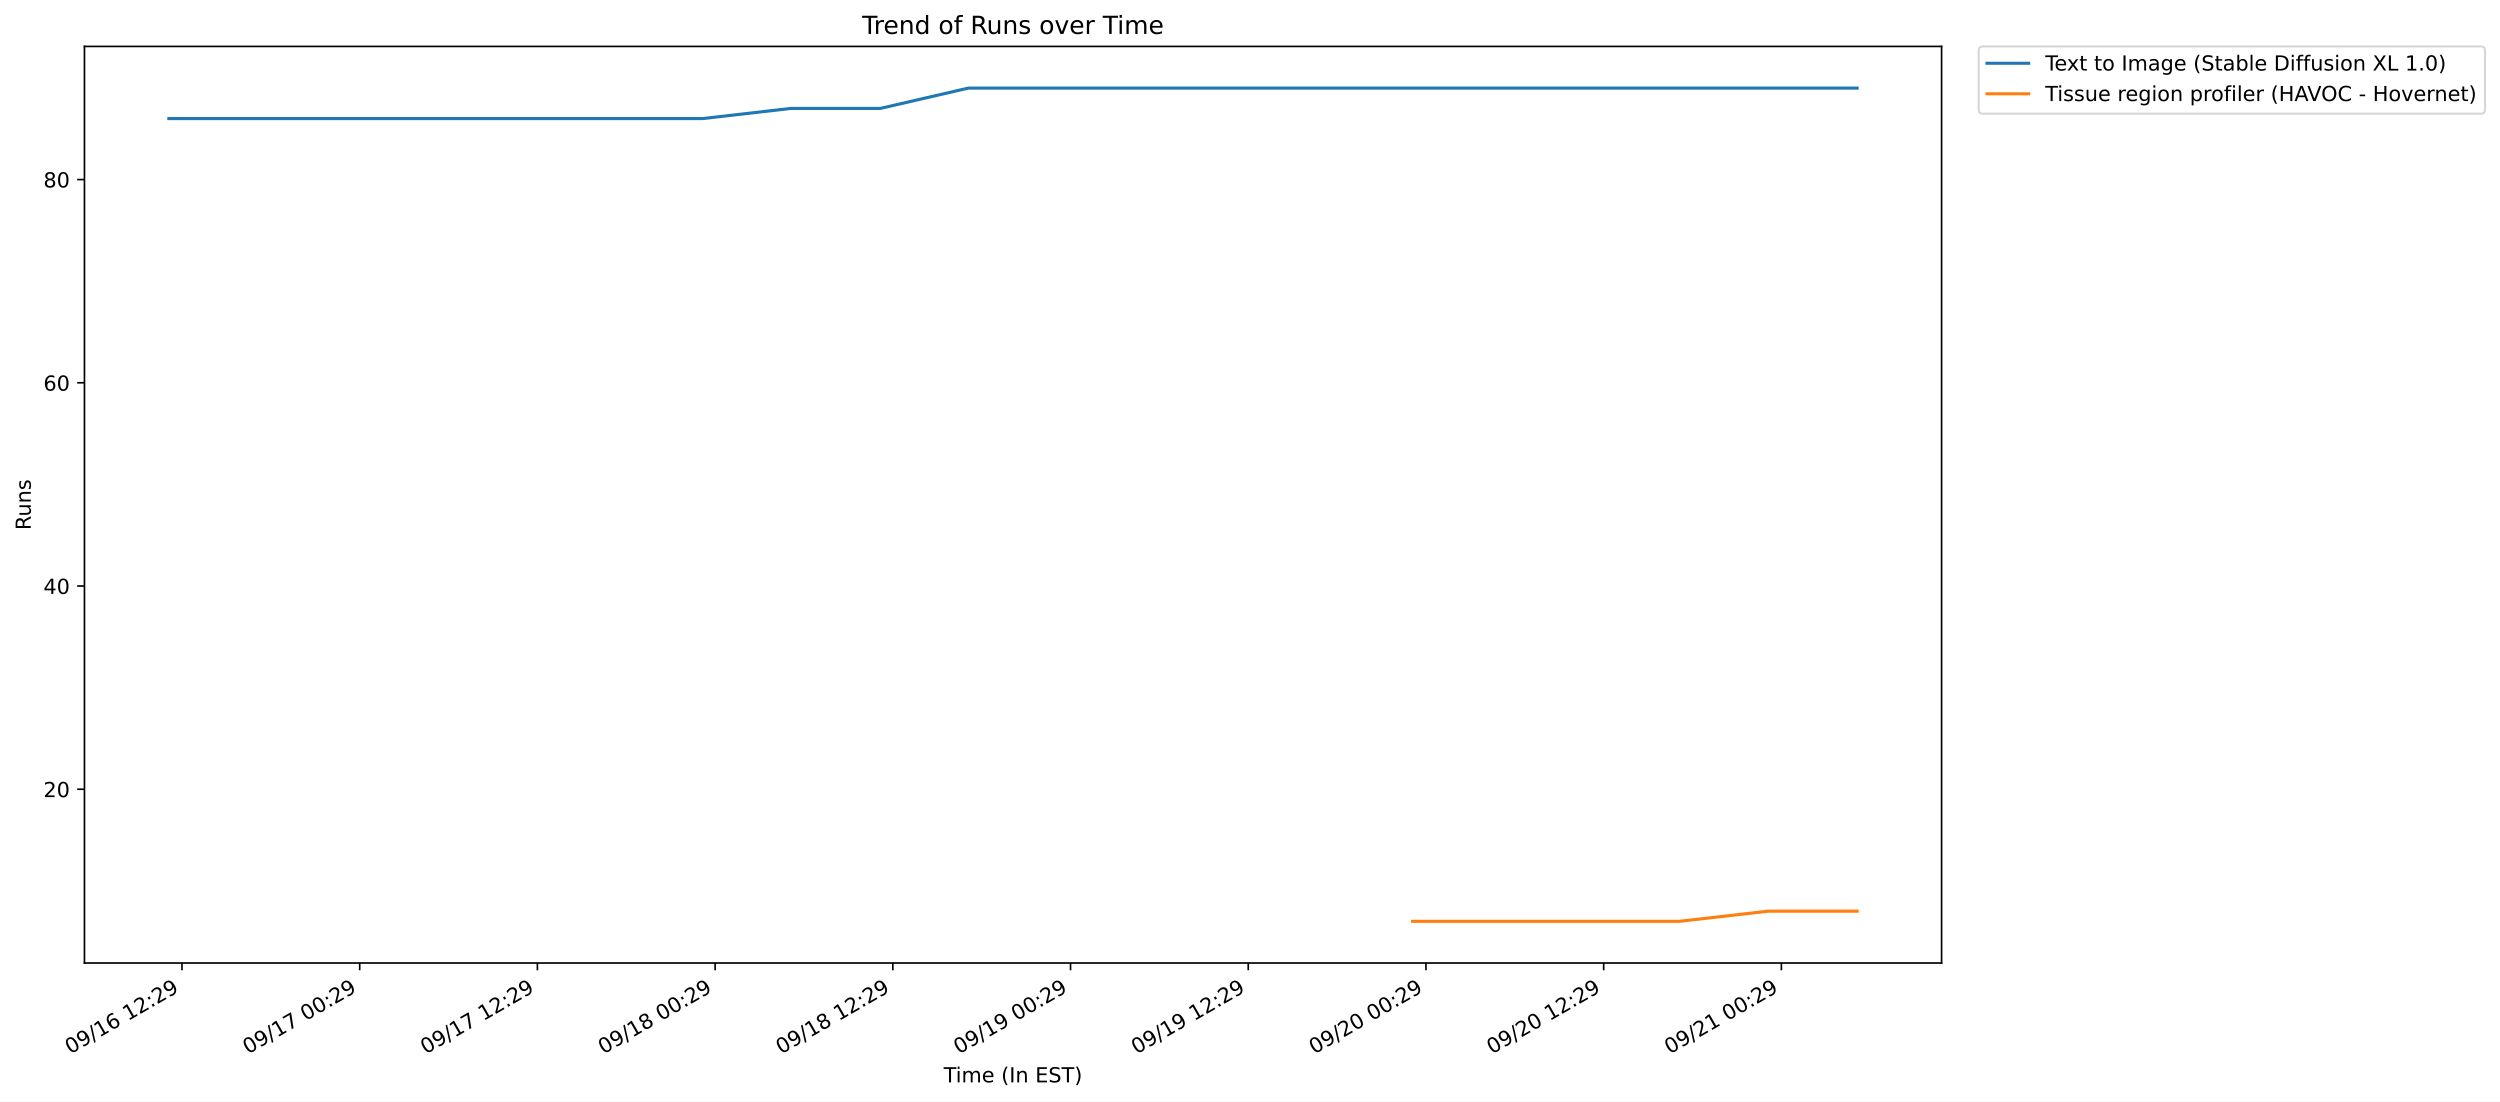
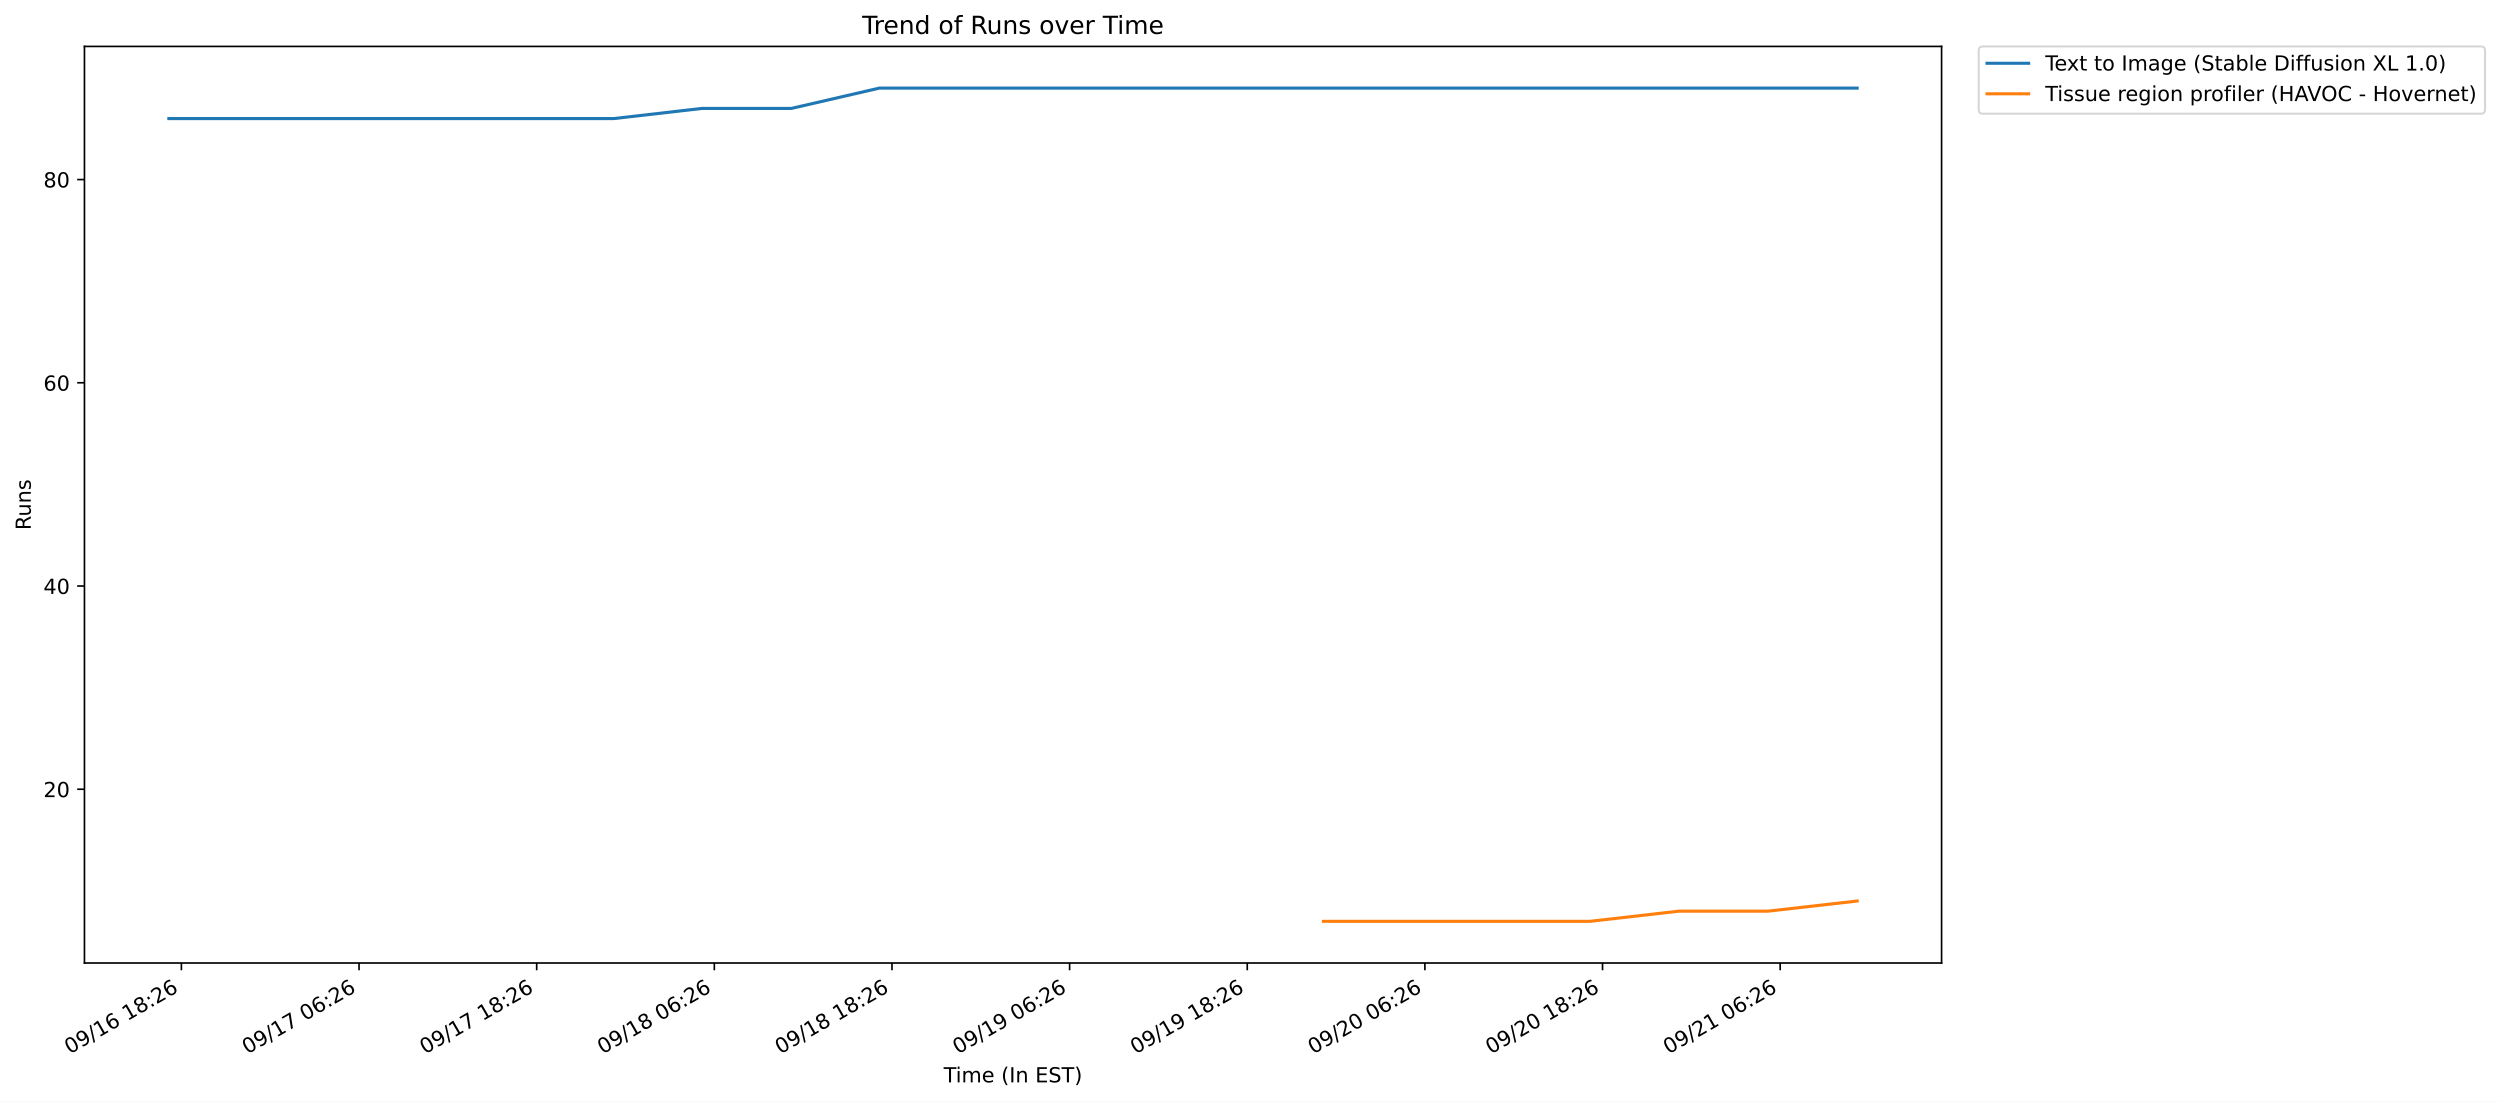
<svg xmlns="http://www.w3.org/2000/svg" xmlns:xlink="http://www.w3.org/1999/xlink" width="1201.861pt" height="529.626pt" viewBox="0 0 1201.861 529.626" version="1.1">
  <defs>
    <style type="text/css">*{stroke-linejoin: round; stroke-linecap: butt}</style>
  </defs>
  <g id="figure_1">
    <g id="patch_1">
      <path d="M 0 529.626  L 1201.861 529.626  L 1201.861 0  L 0 0  z " style="fill: #ffffff" />
    </g>
    <g id="axes_1">
      <g id="patch_2">
        <path d="M 40.603 462.958  L 933.403 462.958  L 933.403 22.318  L 40.603 22.318  z " style="fill: #ffffff" />
      </g>
      <g id="matplotlib.axis_1">
        <g id="xtick_1">
          <g id="line2d_1">
            <defs>
-               <path id="m33c5f2a927" d="M 0 0  L 0 3.5  " style="stroke: #000000; stroke-width: 0.8" />
+               <path id="m111f9d92cb" d="M 0 0  L 0 3.5  " style="stroke: #000000; stroke-width: 0.8" />
            </defs>
            <g>
-               <use xlink:href="#m33c5f2a927" x="87.482" y="462.958" style="stroke: #000000; stroke-width: 0.8" />
+               <use xlink:href="#m111f9d92cb" x="87.206" y="462.958" style="stroke: #000000; stroke-width: 0.8" />
            </g>
          </g>
          <g id="text_1">
-             <g transform="translate(33.77412 506.9464) rotate(-30) scale(0.1 -0.1)">
+             <g transform="translate(33.49848 506.9464) rotate(-30) scale(0.1 -0.1)">
              <defs>
                <path id="DejaVuSans-30" d="M 2034 4250  Q 1547 4250 1301 3770  Q 1056 3291 1056 2328  Q 1056 1369 1301 889  Q 1547 409 2034 409  Q 2525 409 2770 889  Q 3016 1369 3016 2328  Q 3016 3291 2770 3770  Q 2525 4250 2034 4250  z M 2034 4750  Q 2819 4750 3233 4129  Q 3647 3509 3647 2328  Q 3647 1150 3233 529  Q 2819 -91 2034 -91  Q 1250 -91 836 529  Q 422 1150 422 2328  Q 422 3509 836 4129  Q 1250 4750 2034 4750  z " transform="scale(0.015625)" />
                <path id="DejaVuSans-39" d="M 703 97  L 703 672  Q 941 559 1184 500  Q 1428 441 1663 441  Q 2288 441 2617 861  Q 2947 1281 2994 2138  Q 2813 1869 2534 1725  Q 2256 1581 1919 1581  Q 1219 1581 811 2004  Q 403 2428 403 3163  Q 403 3881 828 4315  Q 1253 4750 1959 4750  Q 2769 4750 3195 4129  Q 3622 3509 3622 2328  Q 3622 1225 3098 567  Q 2575 -91 1691 -91  Q 1453 -91 1209 -44  Q 966 3 703 97  z M 1959 2075  Q 2384 2075 2632 2365  Q 2881 2656 2881 3163  Q 2881 3666 2632 3958  Q 2384 4250 1959 4250  Q 1534 4250 1286 3958  Q 1038 3666 1038 3163  Q 1038 2656 1286 2365  Q 1534 2075 1959 2075  z " transform="scale(0.015625)" />
                <path id="DejaVuSans-2f" d="M 1625 4666  L 2156 4666  L 531 -594  L 0 -594  L 1625 4666  z " transform="scale(0.015625)" />
                <path id="DejaVuSans-31" d="M 794 531  L 1825 531  L 1825 4091  L 703 3866  L 703 4441  L 1819 4666  L 2450 4666  L 2450 531  L 3481 531  L 3481 0  L 794 0  L 794 531  z " transform="scale(0.015625)" />
                <path id="DejaVuSans-36" d="M 2113 2584  Q 1688 2584 1439 2293  Q 1191 2003 1191 1497  Q 1191 994 1439 701  Q 1688 409 2113 409  Q 2538 409 2786 701  Q 3034 994 3034 1497  Q 3034 2003 2786 2293  Q 2538 2584 2113 2584  z M 3366 4563  L 3366 3988  Q 3128 4100 2886 4159  Q 2644 4219 2406 4219  Q 1781 4219 1451 3797  Q 1122 3375 1075 2522  Q 1259 2794 1537 2939  Q 1816 3084 2150 3084  Q 2853 3084 3261 2657  Q 3669 2231 3669 1497  Q 3669 778 3244 343  Q 2819 -91 2113 -91  Q 1303 -91 875 529  Q 447 1150 447 2328  Q 447 3434 972 4092  Q 1497 4750 2381 4750  Q 2619 4750 2861 4703  Q 3103 4656 3366 4563  z " transform="scale(0.015625)" />
                <path id="DejaVuSans-20" transform="scale(0.015625)" />
+                 <path id="DejaVuSans-38" d="M 2034 2216  Q 1584 2216 1326 1975  Q 1069 1734 1069 1313  Q 1069 891 1326 650  Q 1584 409 2034 409  Q 2484 409 2743 651  Q 3003 894 3003 1313  Q 3003 1734 2745 1975  Q 2488 2216 2034 2216  z M 1403 2484  Q 997 2584 770 2862  Q 544 3141 544 3541  Q 544 4100 942 4425  Q 1341 4750 2034 4750  Q 2731 4750 3128 4425  Q 3525 4100 3525 3541  Q 3525 3141 3298 2862  Q 3072 2584 2669 2484  Q 3125 2378 3379 2068  Q 3634 1759 3634 1313  Q 3634 634 3220 271  Q 2806 -91 2034 -91  Q 1263 -91 848 271  Q 434 634 434 1313  Q 434 1759 690 2068  Q 947 2378 1403 2484  z M 1172 3481  Q 1172 3119 1398 2916  Q 1625 2713 2034 2713  Q 2441 2713 2670 2916  Q 2900 3119 2900 3481  Q 2900 3844 2670 4047  Q 2441 4250 2034 4250  Q 1625 4250 1398 4047  Q 1172 3844 1172 3481  z " transform="scale(0.015625)" />
+                 <path id="DejaVuSans-3a" d="M 750 794  L 1409 794  L 1409 0  L 750 0  L 750 794  z M 750 3309  L 1409 3309  L 1409 2516  L 750 2516  L 750 3309  z " transform="scale(0.015625)" />
                <path id="DejaVuSans-32" d="M 1228 531  L 3431 531  L 3431 0  L 469 0  L 469 531  Q 828 903 1448 1529  Q 2069 2156 2228 2338  Q 2531 2678 2651 2914  Q 2772 3150 2772 3378  Q 2772 3750 2511 3984  Q 2250 4219 1831 4219  Q 1534 4219 1204 4116  Q 875 4013 500 3803  L 500 4441  Q 881 4594 1212 4672  Q 1544 4750 1819 4750  Q 2544 4750 2975 4387  Q 3406 4025 3406 3419  Q 3406 3131 3298 2873  Q 3191 2616 2906 2266  Q 2828 2175 2409 1742  Q 1991 1309 1228 531  z " transform="scale(0.015625)" />
-                 <path id="DejaVuSans-3a" d="M 750 794  L 1409 794  L 1409 0  L 750 0  L 750 794  z M 750 3309  L 1409 3309  L 1409 2516  L 750 2516  L 750 3309  z " transform="scale(0.015625)" />
              </defs>
              <use xlink:href="#DejaVuSans-30" />
              <use xlink:href="#DejaVuSans-39" x="63.623" />
              <use xlink:href="#DejaVuSans-2f" x="127.246" />
              <use xlink:href="#DejaVuSans-31" x="160.938" />
              <use xlink:href="#DejaVuSans-36" x="224.561" />
              <use xlink:href="#DejaVuSans-20" x="288.184" />
              <use xlink:href="#DejaVuSans-31" x="319.971" />
-               <use xlink:href="#DejaVuSans-32" x="383.594" />
-               <use xlink:href="#DejaVuSans-3a" x="447.217" />
-               <use xlink:href="#DejaVuSans-32" x="480.908" />
-               <use xlink:href="#DejaVuSans-39" x="544.531" />
+               <use xlink:href="#DejaVuSans-38" x="383.594" />
+               <use xlink:href="#DejaVuSans-3a" x="447.217" />
+               <use xlink:href="#DejaVuSans-32" x="480.908" />
+               <use xlink:href="#DejaVuSans-36" x="544.531" />
            </g>
          </g>
        </g>
        <g id="xtick_2">
          <g id="line2d_2">
            <g>
-               <use xlink:href="#m33c5f2a927" x="172.916" y="462.958" style="stroke: #000000; stroke-width: 0.8" />
+               <use xlink:href="#m111f9d92cb" x="172.607" y="462.958" style="stroke: #000000; stroke-width: 0.8" />
            </g>
          </g>
          <g id="text_2">
-             <g transform="translate(119.2082 506.9464) rotate(-30) scale(0.1 -0.1)">
+             <g transform="translate(118.8991 506.9464) rotate(-30) scale(0.1 -0.1)">
              <defs>
                <path id="DejaVuSans-37" d="M 525 4666  L 3525 4666  L 3525 4397  L 1831 0  L 1172 0  L 2766 4134  L 525 4134  L 525 4666  z " transform="scale(0.015625)" />
              </defs>
              <use xlink:href="#DejaVuSans-30" />
              <use xlink:href="#DejaVuSans-39" x="63.623" />
              <use xlink:href="#DejaVuSans-2f" x="127.246" />
              <use xlink:href="#DejaVuSans-31" x="160.938" />
              <use xlink:href="#DejaVuSans-37" x="224.561" />
              <use xlink:href="#DejaVuSans-20" x="288.184" />
              <use xlink:href="#DejaVuSans-30" x="319.971" />
-               <use xlink:href="#DejaVuSans-30" x="383.594" />
-               <use xlink:href="#DejaVuSans-3a" x="447.217" />
-               <use xlink:href="#DejaVuSans-32" x="480.908" />
-               <use xlink:href="#DejaVuSans-39" x="544.531" />
+               <use xlink:href="#DejaVuSans-36" x="383.594" />
+               <use xlink:href="#DejaVuSans-3a" x="447.217" />
+               <use xlink:href="#DejaVuSans-32" x="480.908" />
+               <use xlink:href="#DejaVuSans-36" x="544.531" />
            </g>
          </g>
        </g>
        <g id="xtick_3">
          <g id="line2d_3">
            <g>
-               <use xlink:href="#m33c5f2a927" x="258.35" y="462.958" style="stroke: #000000; stroke-width: 0.8" />
+               <use xlink:href="#m111f9d92cb" x="258.007" y="462.958" style="stroke: #000000; stroke-width: 0.8" />
            </g>
          </g>
          <g id="text_3">
-             <g transform="translate(204.6423 506.9464) rotate(-30) scale(0.1 -0.1)">
+             <g transform="translate(204.2997 506.9464) rotate(-30) scale(0.1 -0.1)">
              <use xlink:href="#DejaVuSans-30" />
              <use xlink:href="#DejaVuSans-39" x="63.623" />
              <use xlink:href="#DejaVuSans-2f" x="127.246" />
              <use xlink:href="#DejaVuSans-31" x="160.938" />
              <use xlink:href="#DejaVuSans-37" x="224.561" />
              <use xlink:href="#DejaVuSans-20" x="288.184" />
              <use xlink:href="#DejaVuSans-31" x="319.971" />
-               <use xlink:href="#DejaVuSans-32" x="383.594" />
-               <use xlink:href="#DejaVuSans-3a" x="447.217" />
-               <use xlink:href="#DejaVuSans-32" x="480.908" />
-               <use xlink:href="#DejaVuSans-39" x="544.531" />
+               <use xlink:href="#DejaVuSans-38" x="383.594" />
+               <use xlink:href="#DejaVuSans-3a" x="447.217" />
+               <use xlink:href="#DejaVuSans-32" x="480.908" />
+               <use xlink:href="#DejaVuSans-36" x="544.531" />
            </g>
          </g>
        </g>
        <g id="xtick_4">
          <g id="line2d_4">
            <g>
-               <use xlink:href="#m33c5f2a927" x="343.784" y="462.958" style="stroke: #000000; stroke-width: 0.8" />
+               <use xlink:href="#m111f9d92cb" x="343.408" y="462.958" style="stroke: #000000; stroke-width: 0.8" />
            </g>
          </g>
          <g id="text_4">
-             <g transform="translate(290.0764 506.9464) rotate(-30) scale(0.1 -0.1)">
-               <defs>
-                 <path id="DejaVuSans-38" d="M 2034 2216  Q 1584 2216 1326 1975  Q 1069 1734 1069 1313  Q 1069 891 1326 650  Q 1584 409 2034 409  Q 2484 409 2743 651  Q 3003 894 3003 1313  Q 3003 1734 2745 1975  Q 2488 2216 2034 2216  z M 1403 2484  Q 997 2584 770 2862  Q 544 3141 544 3541  Q 544 4100 942 4425  Q 1341 4750 2034 4750  Q 2731 4750 3128 4425  Q 3525 4100 3525 3541  Q 3525 3141 3298 2862  Q 3072 2584 2669 2484  Q 3125 2378 3379 2068  Q 3634 1759 3634 1313  Q 3634 634 3220 271  Q 2806 -91 2034 -91  Q 1263 -91 848 271  Q 434 634 434 1313  Q 434 1759 690 2068  Q 947 2378 1403 2484  z M 1172 3481  Q 1172 3119 1398 2916  Q 1625 2713 2034 2713  Q 2441 2713 2670 2916  Q 2900 3119 2900 3481  Q 2900 3844 2670 4047  Q 2441 4250 2034 4250  Q 1625 4250 1398 4047  Q 1172 3844 1172 3481  z " transform="scale(0.015625)" />
-               </defs>
+             <g transform="translate(289.7004 506.9464) rotate(-30) scale(0.1 -0.1)">
              <use xlink:href="#DejaVuSans-30" />
              <use xlink:href="#DejaVuSans-39" x="63.623" />
              <use xlink:href="#DejaVuSans-2f" x="127.246" />
              <use xlink:href="#DejaVuSans-31" x="160.938" />
              <use xlink:href="#DejaVuSans-38" x="224.561" />
              <use xlink:href="#DejaVuSans-20" x="288.184" />
              <use xlink:href="#DejaVuSans-30" x="319.971" />
-               <use xlink:href="#DejaVuSans-30" x="383.594" />
-               <use xlink:href="#DejaVuSans-3a" x="447.217" />
-               <use xlink:href="#DejaVuSans-32" x="480.908" />
-               <use xlink:href="#DejaVuSans-39" x="544.531" />
+               <use xlink:href="#DejaVuSans-36" x="383.594" />
+               <use xlink:href="#DejaVuSans-3a" x="447.217" />
+               <use xlink:href="#DejaVuSans-32" x="480.908" />
+               <use xlink:href="#DejaVuSans-36" x="544.531" />
            </g>
          </g>
        </g>
        <g id="xtick_5">
          <g id="line2d_5">
            <g>
-               <use xlink:href="#m33c5f2a927" x="429.218" y="462.958" style="stroke: #000000; stroke-width: 0.8" />
+               <use xlink:href="#m111f9d92cb" x="428.809" y="462.958" style="stroke: #000000; stroke-width: 0.8" />
            </g>
          </g>
          <g id="text_5">
-             <g transform="translate(375.5105 506.9464) rotate(-30) scale(0.1 -0.1)">
+             <g transform="translate(375.101 506.9464) rotate(-30) scale(0.1 -0.1)">
              <use xlink:href="#DejaVuSans-30" />
              <use xlink:href="#DejaVuSans-39" x="63.623" />
              <use xlink:href="#DejaVuSans-2f" x="127.246" />
              <use xlink:href="#DejaVuSans-31" x="160.938" />
              <use xlink:href="#DejaVuSans-38" x="224.561" />
              <use xlink:href="#DejaVuSans-20" x="288.184" />
              <use xlink:href="#DejaVuSans-31" x="319.971" />
-               <use xlink:href="#DejaVuSans-32" x="383.594" />
-               <use xlink:href="#DejaVuSans-3a" x="447.217" />
-               <use xlink:href="#DejaVuSans-32" x="480.908" />
-               <use xlink:href="#DejaVuSans-39" x="544.531" />
+               <use xlink:href="#DejaVuSans-38" x="383.594" />
+               <use xlink:href="#DejaVuSans-3a" x="447.217" />
+               <use xlink:href="#DejaVuSans-32" x="480.908" />
+               <use xlink:href="#DejaVuSans-36" x="544.531" />
            </g>
          </g>
        </g>
        <g id="xtick_6">
          <g id="line2d_6">
            <g>
-               <use xlink:href="#m33c5f2a927" x="514.652" y="462.958" style="stroke: #000000; stroke-width: 0.8" />
+               <use xlink:href="#m111f9d92cb" x="514.209" y="462.958" style="stroke: #000000; stroke-width: 0.8" />
            </g>
          </g>
          <g id="text_6">
-             <g transform="translate(460.9446 506.9464) rotate(-30) scale(0.1 -0.1)">
+             <g transform="translate(460.5017 506.9464) rotate(-30) scale(0.1 -0.1)">
              <use xlink:href="#DejaVuSans-30" />
              <use xlink:href="#DejaVuSans-39" x="63.623" />
              <use xlink:href="#DejaVuSans-2f" x="127.246" />
              <use xlink:href="#DejaVuSans-31" x="160.938" />
              <use xlink:href="#DejaVuSans-39" x="224.561" />
              <use xlink:href="#DejaVuSans-20" x="288.184" />
              <use xlink:href="#DejaVuSans-30" x="319.971" />
-               <use xlink:href="#DejaVuSans-30" x="383.594" />
-               <use xlink:href="#DejaVuSans-3a" x="447.217" />
-               <use xlink:href="#DejaVuSans-32" x="480.908" />
-               <use xlink:href="#DejaVuSans-39" x="544.531" />
+               <use xlink:href="#DejaVuSans-36" x="383.594" />
+               <use xlink:href="#DejaVuSans-3a" x="447.217" />
+               <use xlink:href="#DejaVuSans-32" x="480.908" />
+               <use xlink:href="#DejaVuSans-36" x="544.531" />
            </g>
          </g>
        </g>
        <g id="xtick_7">
          <g id="line2d_7">
            <g>
-               <use xlink:href="#m33c5f2a927" x="600.086" y="462.958" style="stroke: #000000; stroke-width: 0.8" />
+               <use xlink:href="#m111f9d92cb" x="599.61" y="462.958" style="stroke: #000000; stroke-width: 0.8" />
            </g>
          </g>
          <g id="text_7">
-             <g transform="translate(546.3787 506.9464) rotate(-30) scale(0.1 -0.1)">
+             <g transform="translate(545.9023 506.9464) rotate(-30) scale(0.1 -0.1)">
              <use xlink:href="#DejaVuSans-30" />
              <use xlink:href="#DejaVuSans-39" x="63.623" />
              <use xlink:href="#DejaVuSans-2f" x="127.246" />
              <use xlink:href="#DejaVuSans-31" x="160.938" />
              <use xlink:href="#DejaVuSans-39" x="224.561" />
              <use xlink:href="#DejaVuSans-20" x="288.184" />
              <use xlink:href="#DejaVuSans-31" x="319.971" />
-               <use xlink:href="#DejaVuSans-32" x="383.594" />
-               <use xlink:href="#DejaVuSans-3a" x="447.217" />
-               <use xlink:href="#DejaVuSans-32" x="480.908" />
-               <use xlink:href="#DejaVuSans-39" x="544.531" />
+               <use xlink:href="#DejaVuSans-38" x="383.594" />
+               <use xlink:href="#DejaVuSans-3a" x="447.217" />
+               <use xlink:href="#DejaVuSans-32" x="480.908" />
+               <use xlink:href="#DejaVuSans-36" x="544.531" />
            </g>
          </g>
        </g>
        <g id="xtick_8">
          <g id="line2d_8">
            <g>
-               <use xlink:href="#m33c5f2a927" x="685.52" y="462.958" style="stroke: #000000; stroke-width: 0.8" />
+               <use xlink:href="#m111f9d92cb" x="685.011" y="462.958" style="stroke: #000000; stroke-width: 0.8" />
            </g>
          </g>
          <g id="text_8">
-             <g transform="translate(631.8127 506.9464) rotate(-30) scale(0.1 -0.1)">
+             <g transform="translate(631.3029 506.9464) rotate(-30) scale(0.1 -0.1)">
              <use xlink:href="#DejaVuSans-30" />
              <use xlink:href="#DejaVuSans-39" x="63.623" />
              <use xlink:href="#DejaVuSans-2f" x="127.246" />
              <use xlink:href="#DejaVuSans-32" x="160.938" />
              <use xlink:href="#DejaVuSans-30" x="224.561" />
              <use xlink:href="#DejaVuSans-20" x="288.184" />
              <use xlink:href="#DejaVuSans-30" x="319.971" />
-               <use xlink:href="#DejaVuSans-30" x="383.594" />
-               <use xlink:href="#DejaVuSans-3a" x="447.217" />
-               <use xlink:href="#DejaVuSans-32" x="480.908" />
-               <use xlink:href="#DejaVuSans-39" x="544.531" />
+               <use xlink:href="#DejaVuSans-36" x="383.594" />
+               <use xlink:href="#DejaVuSans-3a" x="447.217" />
+               <use xlink:href="#DejaVuSans-32" x="480.908" />
+               <use xlink:href="#DejaVuSans-36" x="544.531" />
            </g>
          </g>
        </g>
        <g id="xtick_9">
          <g id="line2d_9">
            <g>
-               <use xlink:href="#m33c5f2a927" x="770.955" y="462.958" style="stroke: #000000; stroke-width: 0.8" />
+               <use xlink:href="#m111f9d92cb" x="770.411" y="462.958" style="stroke: #000000; stroke-width: 0.8" />
            </g>
          </g>
          <g id="text_9">
-             <g transform="translate(717.2468 506.9464) rotate(-30) scale(0.1 -0.1)">
+             <g transform="translate(716.7036 506.9464) rotate(-30) scale(0.1 -0.1)">
              <use xlink:href="#DejaVuSans-30" />
              <use xlink:href="#DejaVuSans-39" x="63.623" />
              <use xlink:href="#DejaVuSans-2f" x="127.246" />
              <use xlink:href="#DejaVuSans-32" x="160.938" />
              <use xlink:href="#DejaVuSans-30" x="224.561" />
              <use xlink:href="#DejaVuSans-20" x="288.184" />
              <use xlink:href="#DejaVuSans-31" x="319.971" />
-               <use xlink:href="#DejaVuSans-32" x="383.594" />
-               <use xlink:href="#DejaVuSans-3a" x="447.217" />
-               <use xlink:href="#DejaVuSans-32" x="480.908" />
-               <use xlink:href="#DejaVuSans-39" x="544.531" />
+               <use xlink:href="#DejaVuSans-38" x="383.594" />
+               <use xlink:href="#DejaVuSans-3a" x="447.217" />
+               <use xlink:href="#DejaVuSans-32" x="480.908" />
+               <use xlink:href="#DejaVuSans-36" x="544.531" />
            </g>
          </g>
        </g>
        <g id="xtick_10">
          <g id="line2d_10">
            <g>
-               <use xlink:href="#m33c5f2a927" x="856.389" y="462.958" style="stroke: #000000; stroke-width: 0.8" />
+               <use xlink:href="#m111f9d92cb" x="855.812" y="462.958" style="stroke: #000000; stroke-width: 0.8" />
            </g>
          </g>
          <g id="text_10">
-             <g transform="translate(802.6809 506.9464) rotate(-30) scale(0.1 -0.1)">
+             <g transform="translate(802.1042 506.9464) rotate(-30) scale(0.1 -0.1)">
              <use xlink:href="#DejaVuSans-30" />
              <use xlink:href="#DejaVuSans-39" x="63.623" />
              <use xlink:href="#DejaVuSans-2f" x="127.246" />
              <use xlink:href="#DejaVuSans-32" x="160.938" />
              <use xlink:href="#DejaVuSans-31" x="224.561" />
              <use xlink:href="#DejaVuSans-20" x="288.184" />
              <use xlink:href="#DejaVuSans-30" x="319.971" />
-               <use xlink:href="#DejaVuSans-30" x="383.594" />
-               <use xlink:href="#DejaVuSans-3a" x="447.217" />
-               <use xlink:href="#DejaVuSans-32" x="480.908" />
-               <use xlink:href="#DejaVuSans-39" x="544.531" />
+               <use xlink:href="#DejaVuSans-36" x="383.594" />
+               <use xlink:href="#DejaVuSans-3a" x="447.217" />
+               <use xlink:href="#DejaVuSans-32" x="480.908" />
+               <use xlink:href="#DejaVuSans-36" x="544.531" />
            </g>
          </g>
        </g>
        <g id="text_11">
          <g transform="translate(453.6586 520.3459) scale(0.1 -0.1)">
            <defs>
              <path id="DejaVuSans-54" d="M -19 4666  L 3928 4666  L 3928 4134  L 2272 4134  L 2272 0  L 1638 0  L 1638 4134  L -19 4134  L -19 4666  z " transform="scale(0.015625)" />
              <path id="DejaVuSans-69" d="M 603 3500  L 1178 3500  L 1178 0  L 603 0  L 603 3500  z M 603 4863  L 1178 4863  L 1178 4134  L 603 4134  L 603 4863  z " transform="scale(0.015625)" />
              <path id="DejaVuSans-6d" d="M 3328 2828  Q 3544 3216 3844 3400  Q 4144 3584 4550 3584  Q 5097 3584 5394 3201  Q 5691 2819 5691 2113  L 5691 0  L 5113 0  L 5113 2094  Q 5113 2597 4934 2840  Q 4756 3084 4391 3084  Q 3944 3084 3684 2787  Q 3425 2491 3425 1978  L 3425 0  L 2847 0  L 2847 2094  Q 2847 2600 2669 2842  Q 2491 3084 2119 3084  Q 1678 3084 1418 2786  Q 1159 2488 1159 1978  L 1159 0  L 581 0  L 581 3500  L 1159 3500  L 1159 2956  Q 1356 3278 1631 3431  Q 1906 3584 2284 3584  Q 2666 3584 2933 3390  Q 3200 3197 3328 2828  z " transform="scale(0.015625)" />
              <path id="DejaVuSans-65" d="M 3597 1894  L 3597 1613  L 953 1613  Q 991 1019 1311 708  Q 1631 397 2203 397  Q 2534 397 2845 478  Q 3156 559 3463 722  L 3463 178  Q 3153 47 2828 -22  Q 2503 -91 2169 -91  Q 1331 -91 842 396  Q 353 884 353 1716  Q 353 2575 817 3079  Q 1281 3584 2069 3584  Q 2775 3584 3186 3129  Q 3597 2675 3597 1894  z M 3022 2063  Q 3016 2534 2758 2815  Q 2500 3097 2075 3097  Q 1594 3097 1305 2825  Q 1016 2553 972 2059  L 3022 2063  z " transform="scale(0.015625)" />
              <path id="DejaVuSans-28" d="M 1984 4856  Q 1566 4138 1362 3434  Q 1159 2731 1159 2009  Q 1159 1288 1364 580  Q 1569 -128 1984 -844  L 1484 -844  Q 1016 -109 783 600  Q 550 1309 550 2009  Q 550 2706 781 3412  Q 1013 4119 1484 4856  L 1984 4856  z " transform="scale(0.015625)" />
              <path id="DejaVuSans-49" d="M 628 4666  L 1259 4666  L 1259 0  L 628 0  L 628 4666  z " transform="scale(0.015625)" />
              <path id="DejaVuSans-6e" d="M 3513 2113  L 3513 0  L 2938 0  L 2938 2094  Q 2938 2591 2744 2837  Q 2550 3084 2163 3084  Q 1697 3084 1428 2787  Q 1159 2491 1159 1978  L 1159 0  L 581 0  L 581 3500  L 1159 3500  L 1159 2956  Q 1366 3272 1645 3428  Q 1925 3584 2291 3584  Q 2894 3584 3203 3211  Q 3513 2838 3513 2113  z " transform="scale(0.015625)" />
              <path id="DejaVuSans-45" d="M 628 4666  L 3578 4666  L 3578 4134  L 1259 4134  L 1259 2753  L 3481 2753  L 3481 2222  L 1259 2222  L 1259 531  L 3634 531  L 3634 0  L 628 0  L 628 4666  z " transform="scale(0.015625)" />
              <path id="DejaVuSans-53" d="M 3425 4513  L 3425 3897  Q 3066 4069 2747 4153  Q 2428 4238 2131 4238  Q 1616 4238 1336 4038  Q 1056 3838 1056 3469  Q 1056 3159 1242 3001  Q 1428 2844 1947 2747  L 2328 2669  Q 3034 2534 3370 2195  Q 3706 1856 3706 1288  Q 3706 609 3251 259  Q 2797 -91 1919 -91  Q 1588 -91 1214 -16  Q 841 59 441 206  L 441 856  Q 825 641 1194 531  Q 1563 422 1919 422  Q 2459 422 2753 634  Q 3047 847 3047 1241  Q 3047 1584 2836 1778  Q 2625 1972 2144 2069  L 1759 2144  Q 1053 2284 737 2584  Q 422 2884 422 3419  Q 422 4038 858 4394  Q 1294 4750 2059 4750  Q 2388 4750 2728 4690  Q 3069 4631 3425 4513  z " transform="scale(0.015625)" />
              <path id="DejaVuSans-29" d="M 513 4856  L 1013 4856  Q 1481 4119 1714 3412  Q 1947 2706 1947 2009  Q 1947 1309 1714 600  Q 1481 -109 1013 -844  L 513 -844  Q 928 -128 1133 580  Q 1338 1288 1338 2009  Q 1338 2731 1133 3434  Q 928 4138 513 4856  z " transform="scale(0.015625)" />
            </defs>
            <use xlink:href="#DejaVuSans-54" />
            <use xlink:href="#DejaVuSans-69" x="57.959" />
            <use xlink:href="#DejaVuSans-6d" x="85.742" />
            <use xlink:href="#DejaVuSans-65" x="183.154" />
            <use xlink:href="#DejaVuSans-20" x="244.678" />
            <use xlink:href="#DejaVuSans-28" x="276.465" />
            <use xlink:href="#DejaVuSans-49" x="315.479" />
            <use xlink:href="#DejaVuSans-6e" x="344.971" />
            <use xlink:href="#DejaVuSans-20" x="408.35" />
            <use xlink:href="#DejaVuSans-45" x="440.137" />
            <use xlink:href="#DejaVuSans-53" x="503.32" />
            <use xlink:href="#DejaVuSans-54" x="566.797" />
            <use xlink:href="#DejaVuSans-29" x="627.881" />
          </g>
        </g>
      </g>
      <g id="matplotlib.axis_2">
        <g id="ytick_1">
          <g id="line2d_11">
            <defs>
-               <path id="m713445bfd1" d="M 0 0  L -3.5 0  " style="stroke: #000000; stroke-width: 0.8" />
+               <path id="m45775dd9c8" d="M 0 0  L -3.5 0  " style="stroke: #000000; stroke-width: 0.8" />
            </defs>
            <g>
-               <use xlink:href="#m713445bfd1" x="40.603" y="379.422" style="stroke: #000000; stroke-width: 0.8" />
+               <use xlink:href="#m45775dd9c8" x="40.603" y="379.422" style="stroke: #000000; stroke-width: 0.8" />
            </g>
          </g>
          <g id="text_12">
            <g transform="translate(20.87813 383.2214) scale(0.1 -0.1)">
              <use xlink:href="#DejaVuSans-32" />
              <use xlink:href="#DejaVuSans-30" x="63.623" />
            </g>
          </g>
        </g>
        <g id="ytick_2">
          <g id="line2d_12">
            <g>
-               <use xlink:href="#m713445bfd1" x="40.603" y="281.719" style="stroke: #000000; stroke-width: 0.8" />
+               <use xlink:href="#m45775dd9c8" x="40.603" y="281.719" style="stroke: #000000; stroke-width: 0.8" />
            </g>
          </g>
          <g id="text_13">
            <g transform="translate(20.87813 285.5185) scale(0.1 -0.1)">
              <defs>
                <path id="DejaVuSans-34" d="M 2419 4116  L 825 1625  L 2419 1625  L 2419 4116  z M 2253 4666  L 3047 4666  L 3047 1625  L 3713 1625  L 3713 1100  L 3047 1100  L 3047 0  L 2419 0  L 2419 1100  L 313 1100  L 313 1709  L 2253 4666  z " transform="scale(0.015625)" />
              </defs>
              <use xlink:href="#DejaVuSans-34" />
              <use xlink:href="#DejaVuSans-30" x="63.623" />
            </g>
          </g>
        </g>
        <g id="ytick_3">
          <g id="line2d_13">
            <g>
-               <use xlink:href="#m713445bfd1" x="40.603" y="184.016" style="stroke: #000000; stroke-width: 0.8" />
+               <use xlink:href="#m45775dd9c8" x="40.603" y="184.016" style="stroke: #000000; stroke-width: 0.8" />
            </g>
          </g>
          <g id="text_14">
            <g transform="translate(20.87813 187.8156) scale(0.1 -0.1)">
              <use xlink:href="#DejaVuSans-36" />
              <use xlink:href="#DejaVuSans-30" x="63.623" />
            </g>
          </g>
        </g>
        <g id="ytick_4">
          <g id="line2d_14">
            <g>
-               <use xlink:href="#m713445bfd1" x="40.603" y="86.314" style="stroke: #000000; stroke-width: 0.8" />
+               <use xlink:href="#m45775dd9c8" x="40.603" y="86.314" style="stroke: #000000; stroke-width: 0.8" />
            </g>
          </g>
          <g id="text_15">
            <g transform="translate(20.87813 90.11273) scale(0.1 -0.1)">
              <use xlink:href="#DejaVuSans-38" />
              <use xlink:href="#DejaVuSans-30" x="63.623" />
            </g>
          </g>
        </g>
        <g id="text_16">
          <g transform="translate(14.79844 254.8295) rotate(-90) scale(0.1 -0.1)">
            <defs>
              <path id="DejaVuSans-52" d="M 2841 2188  Q 3044 2119 3236 1894  Q 3428 1669 3622 1275  L 4263 0  L 3584 0  L 2988 1197  Q 2756 1666 2539 1819  Q 2322 1972 1947 1972  L 1259 1972  L 1259 0  L 628 0  L 628 4666  L 2053 4666  Q 2853 4666 3247 4331  Q 3641 3997 3641 3322  Q 3641 2881 3436 2590  Q 3231 2300 2841 2188  z M 1259 4147  L 1259 2491  L 2053 2491  Q 2509 2491 2742 2702  Q 2975 2913 2975 3322  Q 2975 3731 2742 3939  Q 2509 4147 2053 4147  L 1259 4147  z " transform="scale(0.015625)" />
              <path id="DejaVuSans-75" d="M 544 1381  L 544 3500  L 1119 3500  L 1119 1403  Q 1119 906 1312 657  Q 1506 409 1894 409  Q 2359 409 2629 706  Q 2900 1003 2900 1516  L 2900 3500  L 3475 3500  L 3475 0  L 2900 0  L 2900 538  Q 2691 219 2414 64  Q 2138 -91 1772 -91  Q 1169 -91 856 284  Q 544 659 544 1381  z M 1991 3584  L 1991 3584  z " transform="scale(0.015625)" />
              <path id="DejaVuSans-73" d="M 2834 3397  L 2834 2853  Q 2591 2978 2328 3040  Q 2066 3103 1784 3103  Q 1356 3103 1142 2972  Q 928 2841 928 2578  Q 928 2378 1081 2264  Q 1234 2150 1697 2047  L 1894 2003  Q 2506 1872 2764 1633  Q 3022 1394 3022 966  Q 3022 478 2636 193  Q 2250 -91 1575 -91  Q 1294 -91 989 -36  Q 684 19 347 128  L 347 722  Q 666 556 975 473  Q 1284 391 1588 391  Q 1994 391 2212 530  Q 2431 669 2431 922  Q 2431 1156 2273 1281  Q 2116 1406 1581 1522  L 1381 1569  Q 847 1681 609 1914  Q 372 2147 372 2553  Q 372 3047 722 3315  Q 1072 3584 1716 3584  Q 2034 3584 2315 3537  Q 2597 3491 2834 3397  z " transform="scale(0.015625)" />
            </defs>
            <use xlink:href="#DejaVuSans-52" />
            <use xlink:href="#DejaVuSans-75" x="64.982" />
            <use xlink:href="#DejaVuSans-6e" x="128.361" />
            <use xlink:href="#DejaVuSans-73" x="191.74" />
          </g>
        </g>
      </g>
      <g id="line2d_15">
-         <path d="M 81.185 57.003  L 123.819 57.003  L 166.502 57.003  L 209.211 57.003  L 251.981 57.003  L 294.651 57.003  L 337.752 57.003  L 380.217 52.118  L 423.218 52.118  L 465.536 42.347  L 508.384 42.347  L 551.062 42.347  L 594.174 42.347  L 636.42 42.347  L 679.102 42.347  L 721.976 42.347  L 764.955 42.347  L 807.256 42.347  L 849.972 42.347  L 892.821 42.347  " clip-path="url(#p602f72fb26)" style="fill: none; stroke: #1f77b4; stroke-width: 1.5; stroke-linecap: square" />
+         <path d="M 81.185 57.003  L 123.851 57.003  L 166.543 57.003  L 209.297 57.003  L 251.95 57.003  L 295.034 57.003  L 337.482 52.118  L 380.466 52.118  L 422.768 42.347  L 465.599 42.347  L 508.261 42.347  L 551.356 42.347  L 593.585 42.347  L 636.251 42.347  L 679.107 42.347  L 722.07 42.347  L 764.354 42.347  L 807.054 42.347  L 849.886 42.347  L 892.821 42.347  " clip-path="url(#p7a34ba6445)" style="fill: none; stroke: #1f77b4; stroke-width: 1.5; stroke-linecap: square" />
      </g>
      <g id="line2d_16">
-         <path d="M 679.102 442.929  L 721.976 442.929  L 764.955 442.929  L 807.256 442.929  L 849.972 438.044  L 892.821 438.044  " clip-path="url(#p602f72fb26)" style="fill: none; stroke: #ff7f0e; stroke-width: 1.5; stroke-linecap: square" />
+         <path d="M 636.251 442.929  L 679.107 442.929  L 722.07 442.929  L 764.354 442.929  L 807.054 438.044  L 849.886 438.044  L 892.821 433.159  " clip-path="url(#p7a34ba6445)" style="fill: none; stroke: #ff7f0e; stroke-width: 1.5; stroke-linecap: square" />
      </g>
      <g id="patch_3">
        <path d="M 40.603 462.958  L 40.603 22.318  " style="fill: none; stroke: #000000; stroke-width: 0.8; stroke-linejoin: miter; stroke-linecap: square" />
      </g>
      <g id="patch_4">
        <path d="M 933.403 462.958  L 933.403 22.318  " style="fill: none; stroke: #000000; stroke-width: 0.8; stroke-linejoin: miter; stroke-linecap: square" />
      </g>
      <g id="patch_5">
        <path d="M 40.603 462.958  L 933.403 462.958  " style="fill: none; stroke: #000000; stroke-width: 0.8; stroke-linejoin: miter; stroke-linecap: square" />
      </g>
      <g id="patch_6">
        <path d="M 40.603 22.318  L 933.403 22.318  " style="fill: none; stroke: #000000; stroke-width: 0.8; stroke-linejoin: miter; stroke-linecap: square" />
      </g>
      <g id="text_17">
        <g transform="translate(414.4866 16.31812) scale(0.12 -0.12)">
          <defs>
            <path id="DejaVuSans-72" d="M 2631 2963  Q 2534 3019 2420 3045  Q 2306 3072 2169 3072  Q 1681 3072 1420 2755  Q 1159 2438 1159 1844  L 1159 0  L 581 0  L 581 3500  L 1159 3500  L 1159 2956  Q 1341 3275 1631 3429  Q 1922 3584 2338 3584  Q 2397 3584 2469 3576  Q 2541 3569 2628 3553  L 2631 2963  z " transform="scale(0.015625)" />
            <path id="DejaVuSans-64" d="M 2906 2969  L 2906 4863  L 3481 4863  L 3481 0  L 2906 0  L 2906 525  Q 2725 213 2448 61  Q 2172 -91 1784 -91  Q 1150 -91 751 415  Q 353 922 353 1747  Q 353 2572 751 3078  Q 1150 3584 1784 3584  Q 2172 3584 2448 3432  Q 2725 3281 2906 2969  z M 947 1747  Q 947 1113 1208 752  Q 1469 391 1925 391  Q 2381 391 2643 752  Q 2906 1113 2906 1747  Q 2906 2381 2643 2742  Q 2381 3103 1925 3103  Q 1469 3103 1208 2742  Q 947 2381 947 1747  z " transform="scale(0.015625)" />
            <path id="DejaVuSans-6f" d="M 1959 3097  Q 1497 3097 1228 2736  Q 959 2375 959 1747  Q 959 1119 1226 758  Q 1494 397 1959 397  Q 2419 397 2687 759  Q 2956 1122 2956 1747  Q 2956 2369 2687 2733  Q 2419 3097 1959 3097  z M 1959 3584  Q 2709 3584 3137 3096  Q 3566 2609 3566 1747  Q 3566 888 3137 398  Q 2709 -91 1959 -91  Q 1206 -91 779 398  Q 353 888 353 1747  Q 353 2609 779 3096  Q 1206 3584 1959 3584  z " transform="scale(0.015625)" />
            <path id="DejaVuSans-66" d="M 2375 4863  L 2375 4384  L 1825 4384  Q 1516 4384 1395 4259  Q 1275 4134 1275 3809  L 1275 3500  L 2222 3500  L 2222 3053  L 1275 3053  L 1275 0  L 697 0  L 697 3053  L 147 3053  L 147 3500  L 697 3500  L 697 3744  Q 697 4328 969 4595  Q 1241 4863 1831 4863  L 2375 4863  z " transform="scale(0.015625)" />
            <path id="DejaVuSans-76" d="M 191 3500  L 800 3500  L 1894 563  L 2988 3500  L 3597 3500  L 2284 0  L 1503 0  L 191 3500  z " transform="scale(0.015625)" />
          </defs>
          <use xlink:href="#DejaVuSans-54" />
          <use xlink:href="#DejaVuSans-72" x="46.334" />
          <use xlink:href="#DejaVuSans-65" x="85.197" />
          <use xlink:href="#DejaVuSans-6e" x="146.721" />
          <use xlink:href="#DejaVuSans-64" x="210.1" />
          <use xlink:href="#DejaVuSans-20" x="273.576" />
          <use xlink:href="#DejaVuSans-6f" x="305.363" />
          <use xlink:href="#DejaVuSans-66" x="366.545" />
          <use xlink:href="#DejaVuSans-20" x="401.75" />
          <use xlink:href="#DejaVuSans-52" x="433.537" />
          <use xlink:href="#DejaVuSans-75" x="498.52" />
          <use xlink:href="#DejaVuSans-6e" x="561.898" />
          <use xlink:href="#DejaVuSans-73" x="625.277" />
          <use xlink:href="#DejaVuSans-20" x="677.377" />
          <use xlink:href="#DejaVuSans-6f" x="709.164" />
          <use xlink:href="#DejaVuSans-76" x="770.346" />
          <use xlink:href="#DejaVuSans-65" x="829.525" />
          <use xlink:href="#DejaVuSans-72" x="891.049" />
          <use xlink:href="#DejaVuSans-20" x="932.162" />
          <use xlink:href="#DejaVuSans-54" x="963.949" />
          <use xlink:href="#DejaVuSans-69" x="1021.908" />
          <use xlink:href="#DejaVuSans-6d" x="1049.691" />
          <use xlink:href="#DejaVuSans-65" x="1147.104" />
        </g>
      </g>
      <g id="legend_1">
        <g id="patch_7">
          <path d="M 953.259 54.674  L 1192.661 54.674  Q 1194.661 54.674 1194.661 52.674  L 1194.661 24.318  Q 1194.661 22.318 1192.661 22.318  L 953.259 22.318  Q 951.259 22.318 951.259 24.318  L 951.259 52.674  Q 951.259 54.674 953.259 54.674  z " style="fill: #ffffff; opacity: 0.8; stroke: #cccccc; stroke-linejoin: miter" />
        </g>
        <g id="line2d_17">
          <path d="M 955.259 30.417  L 965.259 30.417  L 975.259 30.417  " style="fill: none; stroke: #1f77b4; stroke-width: 1.5; stroke-linecap: square" />
        </g>
        <g id="text_18">
          <g transform="translate(983.2591 33.91656) scale(0.1 -0.1)">
            <defs>
              <path id="DejaVuSans-78" d="M 3513 3500  L 2247 1797  L 3578 0  L 2900 0  L 1881 1375  L 863 0  L 184 0  L 1544 1831  L 300 3500  L 978 3500  L 1906 2253  L 2834 3500  L 3513 3500  z " transform="scale(0.015625)" />
              <path id="DejaVuSans-74" d="M 1172 4494  L 1172 3500  L 2356 3500  L 2356 3053  L 1172 3053  L 1172 1153  Q 1172 725 1289 603  Q 1406 481 1766 481  L 2356 481  L 2356 0  L 1766 0  Q 1100 0 847 248  Q 594 497 594 1153  L 594 3053  L 172 3053  L 172 3500  L 594 3500  L 594 4494  L 1172 4494  z " transform="scale(0.015625)" />
              <path id="DejaVuSans-61" d="M 2194 1759  Q 1497 1759 1228 1600  Q 959 1441 959 1056  Q 959 750 1161 570  Q 1363 391 1709 391  Q 2188 391 2477 730  Q 2766 1069 2766 1631  L 2766 1759  L 2194 1759  z M 3341 1997  L 3341 0  L 2766 0  L 2766 531  Q 2569 213 2275 61  Q 1981 -91 1556 -91  Q 1019 -91 701 211  Q 384 513 384 1019  Q 384 1609 779 1909  Q 1175 2209 1959 2209  L 2766 2209  L 2766 2266  Q 2766 2663 2505 2880  Q 2244 3097 1772 3097  Q 1472 3097 1187 3025  Q 903 2953 641 2809  L 641 3341  Q 956 3463 1253 3523  Q 1550 3584 1831 3584  Q 2591 3584 2966 3190  Q 3341 2797 3341 1997  z " transform="scale(0.015625)" />
              <path id="DejaVuSans-67" d="M 2906 1791  Q 2906 2416 2648 2759  Q 2391 3103 1925 3103  Q 1463 3103 1205 2759  Q 947 2416 947 1791  Q 947 1169 1205 825  Q 1463 481 1925 481  Q 2391 481 2648 825  Q 2906 1169 2906 1791  z M 3481 434  Q 3481 -459 3084 -895  Q 2688 -1331 1869 -1331  Q 1566 -1331 1297 -1286  Q 1028 -1241 775 -1147  L 775 -588  Q 1028 -725 1275 -790  Q 1522 -856 1778 -856  Q 2344 -856 2625 -561  Q 2906 -266 2906 331  L 2906 616  Q 2728 306 2450 153  Q 2172 0 1784 0  Q 1141 0 747 490  Q 353 981 353 1791  Q 353 2603 747 3093  Q 1141 3584 1784 3584  Q 2172 3584 2450 3431  Q 2728 3278 2906 2969  L 2906 3500  L 3481 3500  L 3481 434  z " transform="scale(0.015625)" />
              <path id="DejaVuSans-62" d="M 3116 1747  Q 3116 2381 2855 2742  Q 2594 3103 2138 3103  Q 1681 3103 1420 2742  Q 1159 2381 1159 1747  Q 1159 1113 1420 752  Q 1681 391 2138 391  Q 2594 391 2855 752  Q 3116 1113 3116 1747  z M 1159 2969  Q 1341 3281 1617 3432  Q 1894 3584 2278 3584  Q 2916 3584 3314 3078  Q 3713 2572 3713 1747  Q 3713 922 3314 415  Q 2916 -91 2278 -91  Q 1894 -91 1617 61  Q 1341 213 1159 525  L 1159 0  L 581 0  L 581 4863  L 1159 4863  L 1159 2969  z " transform="scale(0.015625)" />
              <path id="DejaVuSans-6c" d="M 603 4863  L 1178 4863  L 1178 0  L 603 0  L 603 4863  z " transform="scale(0.015625)" />
              <path id="DejaVuSans-44" d="M 1259 4147  L 1259 519  L 2022 519  Q 2988 519 3436 956  Q 3884 1394 3884 2338  Q 3884 3275 3436 3711  Q 2988 4147 2022 4147  L 1259 4147  z M 628 4666  L 1925 4666  Q 3281 4666 3915 4102  Q 4550 3538 4550 2338  Q 4550 1131 3912 565  Q 3275 0 1925 0  L 628 0  L 628 4666  z " transform="scale(0.015625)" />
              <path id="DejaVuSans-58" d="M 403 4666  L 1081 4666  L 2241 2931  L 3406 4666  L 4084 4666  L 2584 2425  L 4184 0  L 3506 0  L 2194 1984  L 872 0  L 191 0  L 1856 2491  L 403 4666  z " transform="scale(0.015625)" />
              <path id="DejaVuSans-4c" d="M 628 4666  L 1259 4666  L 1259 531  L 3531 531  L 3531 0  L 628 0  L 628 4666  z " transform="scale(0.015625)" />
              <path id="DejaVuSans-2e" d="M 684 794  L 1344 794  L 1344 0  L 684 0  L 684 794  z " transform="scale(0.015625)" />
            </defs>
            <use xlink:href="#DejaVuSans-54" />
            <use xlink:href="#DejaVuSans-65" x="44.084" />
            <use xlink:href="#DejaVuSans-78" x="103.857" />
            <use xlink:href="#DejaVuSans-74" x="163.037" />
            <use xlink:href="#DejaVuSans-20" x="202.246" />
            <use xlink:href="#DejaVuSans-74" x="234.033" />
            <use xlink:href="#DejaVuSans-6f" x="273.242" />
            <use xlink:href="#DejaVuSans-20" x="334.424" />
            <use xlink:href="#DejaVuSans-49" x="366.211" />
            <use xlink:href="#DejaVuSans-6d" x="395.703" />
            <use xlink:href="#DejaVuSans-61" x="493.115" />
            <use xlink:href="#DejaVuSans-67" x="554.395" />
            <use xlink:href="#DejaVuSans-65" x="617.871" />
            <use xlink:href="#DejaVuSans-20" x="679.395" />
            <use xlink:href="#DejaVuSans-28" x="711.182" />
            <use xlink:href="#DejaVuSans-53" x="750.195" />
            <use xlink:href="#DejaVuSans-74" x="813.672" />
            <use xlink:href="#DejaVuSans-61" x="852.881" />
            <use xlink:href="#DejaVuSans-62" x="914.16" />
            <use xlink:href="#DejaVuSans-6c" x="977.637" />
            <use xlink:href="#DejaVuSans-65" x="1005.42" />
            <use xlink:href="#DejaVuSans-20" x="1066.943" />
            <use xlink:href="#DejaVuSans-44" x="1098.73" />
            <use xlink:href="#DejaVuSans-69" x="1175.732" />
            <use xlink:href="#DejaVuSans-66" x="1203.516" />
            <use xlink:href="#DejaVuSans-66" x="1238.721" />
            <use xlink:href="#DejaVuSans-75" x="1273.926" />
            <use xlink:href="#DejaVuSans-73" x="1337.305" />
            <use xlink:href="#DejaVuSans-69" x="1389.404" />
            <use xlink:href="#DejaVuSans-6f" x="1417.188" />
            <use xlink:href="#DejaVuSans-6e" x="1478.369" />
            <use xlink:href="#DejaVuSans-20" x="1541.748" />
            <use xlink:href="#DejaVuSans-58" x="1573.535" />
            <use xlink:href="#DejaVuSans-4c" x="1642.041" />
            <use xlink:href="#DejaVuSans-20" x="1697.754" />
            <use xlink:href="#DejaVuSans-31" x="1729.541" />
            <use xlink:href="#DejaVuSans-2e" x="1793.164" />
            <use xlink:href="#DejaVuSans-30" x="1824.951" />
            <use xlink:href="#DejaVuSans-29" x="1888.574" />
          </g>
        </g>
        <g id="line2d_18">
          <path d="M 955.259 45.095  L 965.259 45.095  L 975.259 45.095  " style="fill: none; stroke: #ff7f0e; stroke-width: 1.5; stroke-linecap: square" />
        </g>
        <g id="text_19">
          <g transform="translate(983.2591 48.59469) scale(0.1 -0.1)">
            <defs>
              <path id="DejaVuSans-70" d="M 1159 525  L 1159 -1331  L 581 -1331  L 581 3500  L 1159 3500  L 1159 2969  Q 1341 3281 1617 3432  Q 1894 3584 2278 3584  Q 2916 3584 3314 3078  Q 3713 2572 3713 1747  Q 3713 922 3314 415  Q 2916 -91 2278 -91  Q 1894 -91 1617 61  Q 1341 213 1159 525  z M 3116 1747  Q 3116 2381 2855 2742  Q 2594 3103 2138 3103  Q 1681 3103 1420 2742  Q 1159 2381 1159 1747  Q 1159 1113 1420 752  Q 1681 391 2138 391  Q 2594 391 2855 752  Q 3116 1113 3116 1747  z " transform="scale(0.015625)" />
              <path id="DejaVuSans-48" d="M 628 4666  L 1259 4666  L 1259 2753  L 3553 2753  L 3553 4666  L 4184 4666  L 4184 0  L 3553 0  L 3553 2222  L 1259 2222  L 1259 0  L 628 0  L 628 4666  z " transform="scale(0.015625)" />
              <path id="DejaVuSans-41" d="M 2188 4044  L 1331 1722  L 3047 1722  L 2188 4044  z M 1831 4666  L 2547 4666  L 4325 0  L 3669 0  L 3244 1197  L 1141 1197  L 716 0  L 50 0  L 1831 4666  z " transform="scale(0.015625)" />
              <path id="DejaVuSans-56" d="M 1831 0  L 50 4666  L 709 4666  L 2188 738  L 3669 4666  L 4325 4666  L 2547 0  L 1831 0  z " transform="scale(0.015625)" />
              <path id="DejaVuSans-4f" d="M 2522 4238  Q 1834 4238 1429 3725  Q 1025 3213 1025 2328  Q 1025 1447 1429 934  Q 1834 422 2522 422  Q 3209 422 3611 934  Q 4013 1447 4013 2328  Q 4013 3213 3611 3725  Q 3209 4238 2522 4238  z M 2522 4750  Q 3503 4750 4090 4092  Q 4678 3434 4678 2328  Q 4678 1225 4090 567  Q 3503 -91 2522 -91  Q 1538 -91 948 565  Q 359 1222 359 2328  Q 359 3434 948 4092  Q 1538 4750 2522 4750  z " transform="scale(0.015625)" />
              <path id="DejaVuSans-43" d="M 4122 4306  L 4122 3641  Q 3803 3938 3442 4084  Q 3081 4231 2675 4231  Q 1875 4231 1450 3742  Q 1025 3253 1025 2328  Q 1025 1406 1450 917  Q 1875 428 2675 428  Q 3081 428 3442 575  Q 3803 722 4122 1019  L 4122 359  Q 3791 134 3420 21  Q 3050 -91 2638 -91  Q 1578 -91 968 557  Q 359 1206 359 2328  Q 359 3453 968 4101  Q 1578 4750 2638 4750  Q 3056 4750 3426 4639  Q 3797 4528 4122 4306  z " transform="scale(0.015625)" />
              <path id="DejaVuSans-2d" d="M 313 2009  L 1997 2009  L 1997 1497  L 313 1497  L 313 2009  z " transform="scale(0.015625)" />
            </defs>
            <use xlink:href="#DejaVuSans-54" />
            <use xlink:href="#DejaVuSans-69" x="57.959" />
            <use xlink:href="#DejaVuSans-73" x="85.742" />
            <use xlink:href="#DejaVuSans-73" x="137.842" />
            <use xlink:href="#DejaVuSans-75" x="189.941" />
            <use xlink:href="#DejaVuSans-65" x="253.32" />
            <use xlink:href="#DejaVuSans-20" x="314.844" />
            <use xlink:href="#DejaVuSans-72" x="346.631" />
            <use xlink:href="#DejaVuSans-65" x="385.494" />
            <use xlink:href="#DejaVuSans-67" x="447.018" />
            <use xlink:href="#DejaVuSans-69" x="510.494" />
            <use xlink:href="#DejaVuSans-6f" x="538.277" />
            <use xlink:href="#DejaVuSans-6e" x="599.459" />
            <use xlink:href="#DejaVuSans-20" x="662.838" />
            <use xlink:href="#DejaVuSans-70" x="694.625" />
            <use xlink:href="#DejaVuSans-72" x="758.102" />
            <use xlink:href="#DejaVuSans-6f" x="796.965" />
            <use xlink:href="#DejaVuSans-66" x="858.146" />
            <use xlink:href="#DejaVuSans-69" x="893.352" />
            <use xlink:href="#DejaVuSans-6c" x="921.135" />
            <use xlink:href="#DejaVuSans-65" x="948.918" />
            <use xlink:href="#DejaVuSans-72" x="1010.441" />
            <use xlink:href="#DejaVuSans-20" x="1051.555" />
            <use xlink:href="#DejaVuSans-28" x="1083.342" />
            <use xlink:href="#DejaVuSans-48" x="1122.355" />
            <use xlink:href="#DejaVuSans-41" x="1197.551" />
            <use xlink:href="#DejaVuSans-56" x="1259.584" />
            <use xlink:href="#DejaVuSans-4f" x="1326.242" />
            <use xlink:href="#DejaVuSans-43" x="1404.953" />
            <use xlink:href="#DejaVuSans-20" x="1474.777" />
            <use xlink:href="#DejaVuSans-2d" x="1506.564" />
            <use xlink:href="#DejaVuSans-20" x="1542.648" />
            <use xlink:href="#DejaVuSans-48" x="1574.436" />
            <use xlink:href="#DejaVuSans-6f" x="1649.631" />
            <use xlink:href="#DejaVuSans-76" x="1710.812" />
            <use xlink:href="#DejaVuSans-65" x="1769.992" />
            <use xlink:href="#DejaVuSans-72" x="1831.516" />
            <use xlink:href="#DejaVuSans-6e" x="1870.879" />
            <use xlink:href="#DejaVuSans-65" x="1934.258" />
            <use xlink:href="#DejaVuSans-74" x="1995.781" />
            <use xlink:href="#DejaVuSans-29" x="2034.99" />
          </g>
        </g>
      </g>
    </g>
  </g>
  <defs>
-     <clipPath id="p602f72fb26">
+     <clipPath id="p7a34ba6445">
      <rect x="40.603" y="22.318" width="892.8" height="440.64" />
    </clipPath>
  </defs>
</svg>
